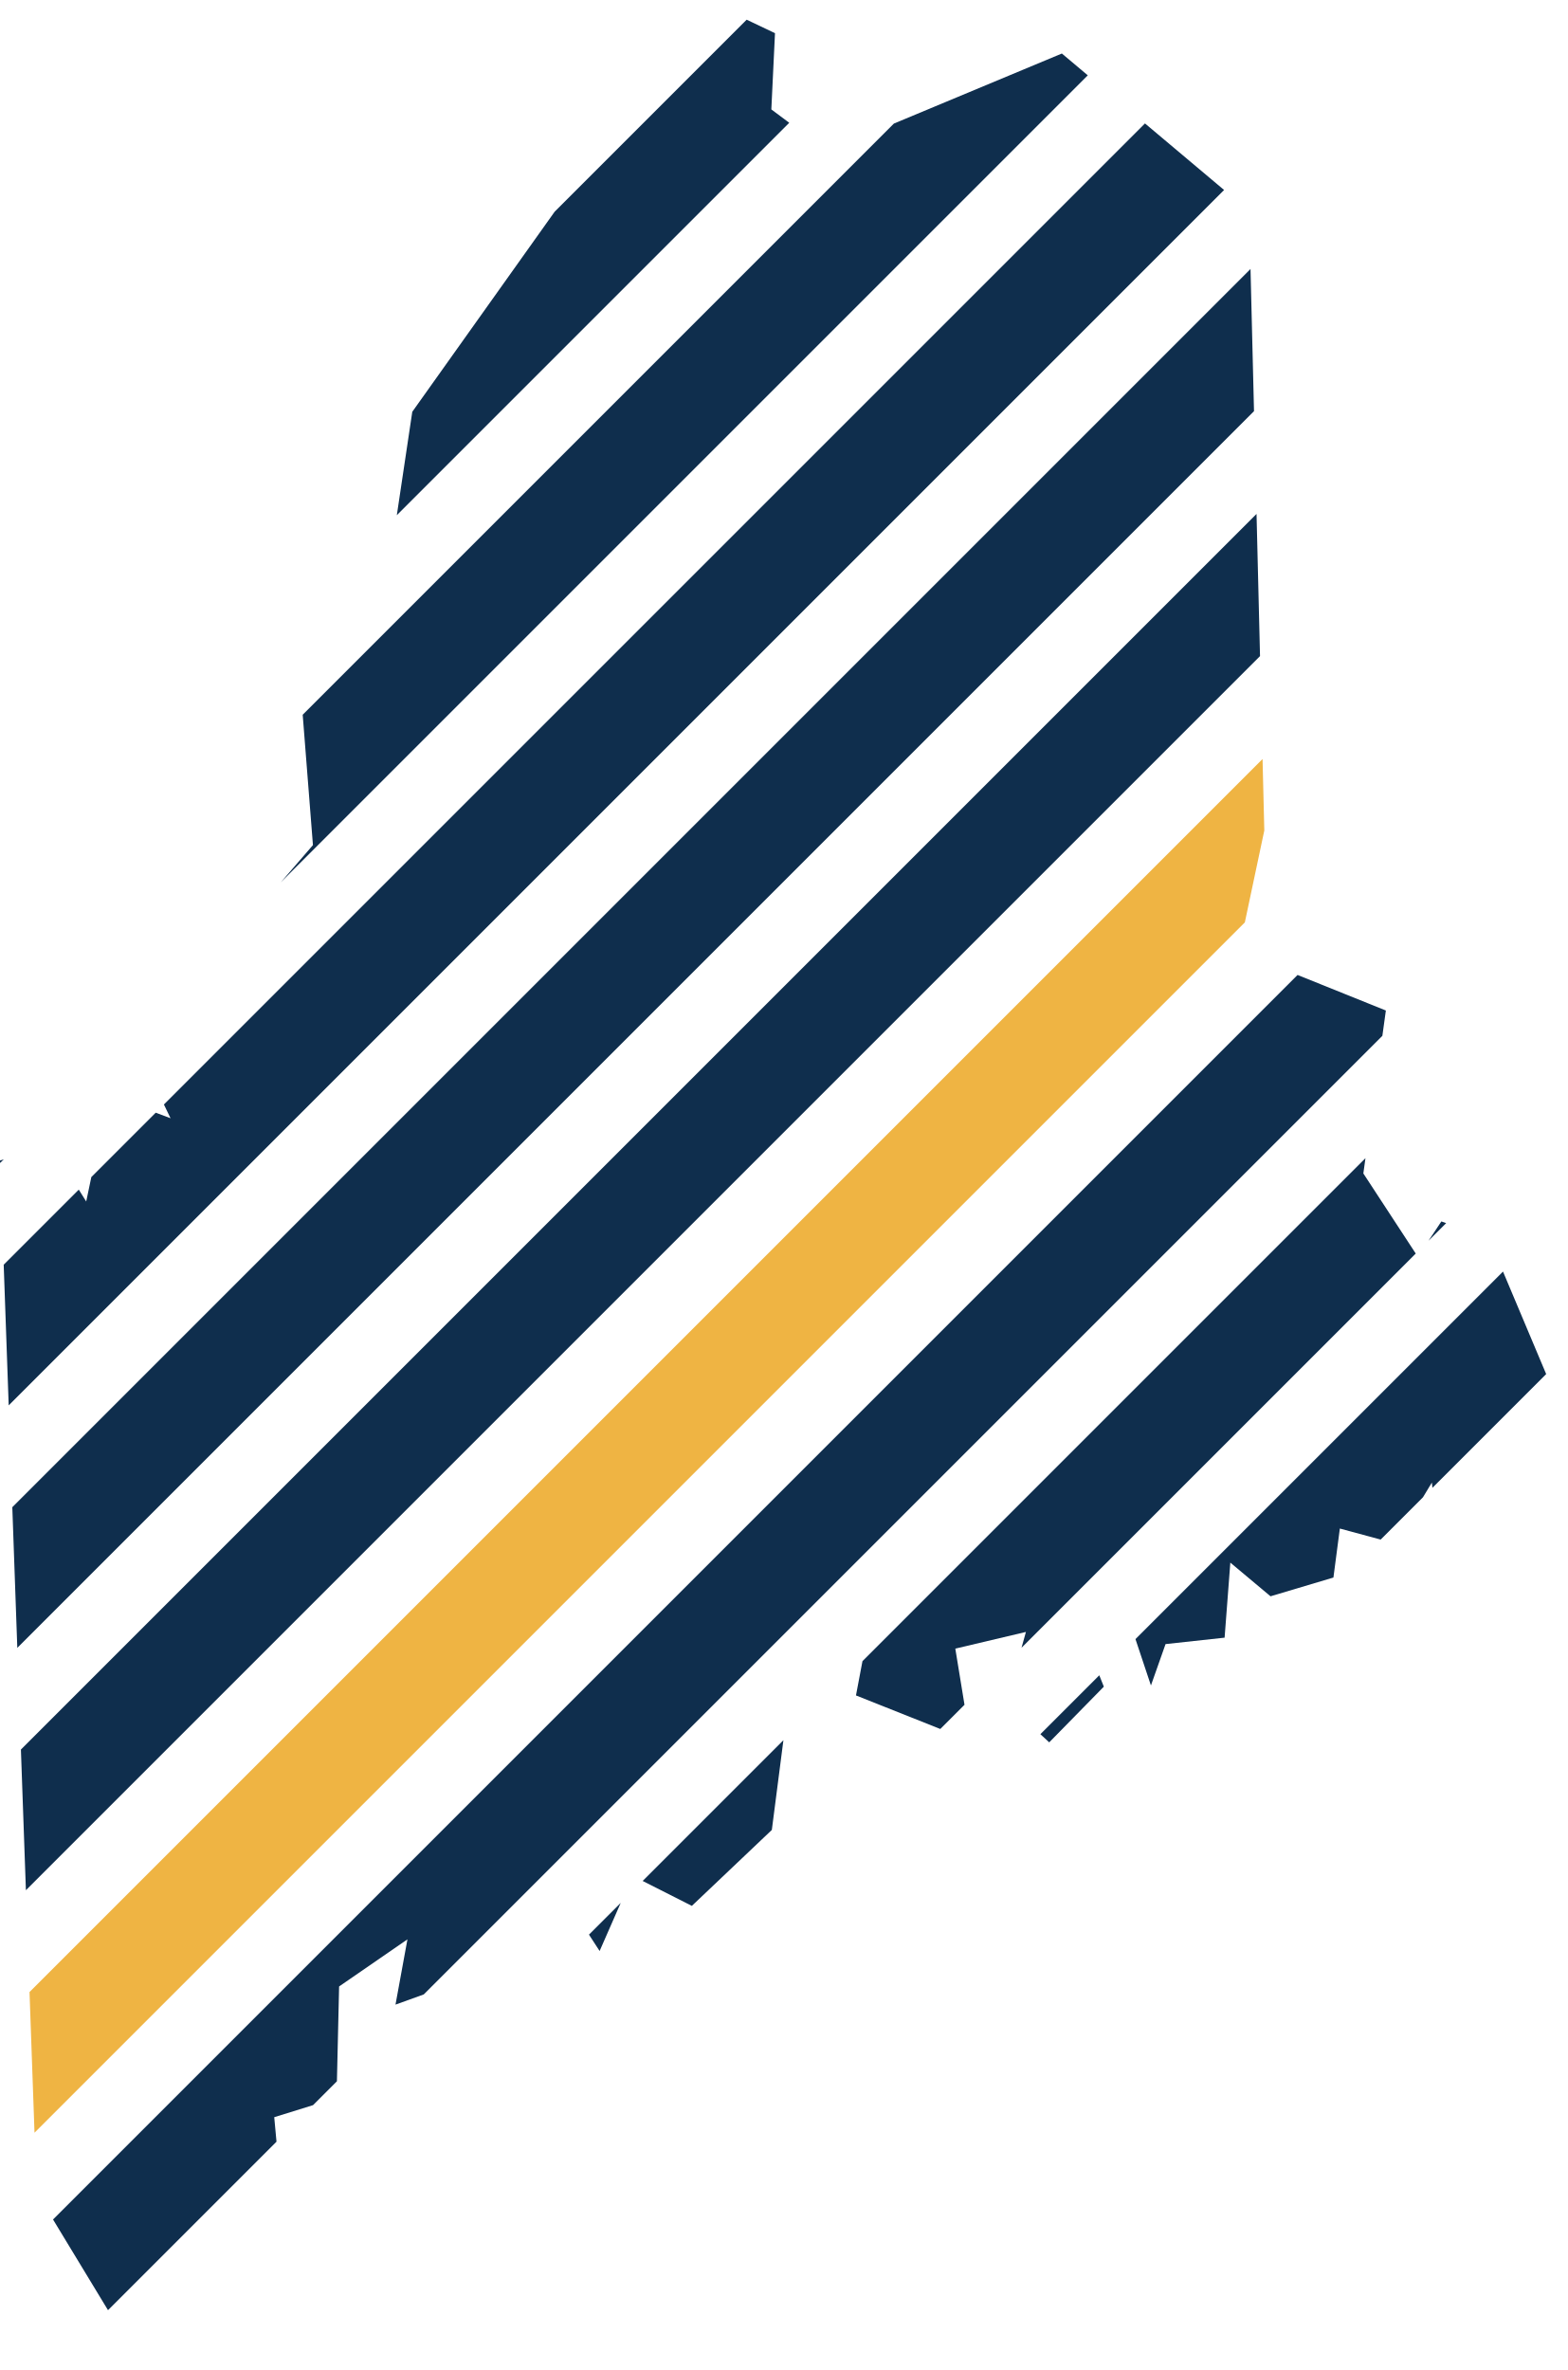
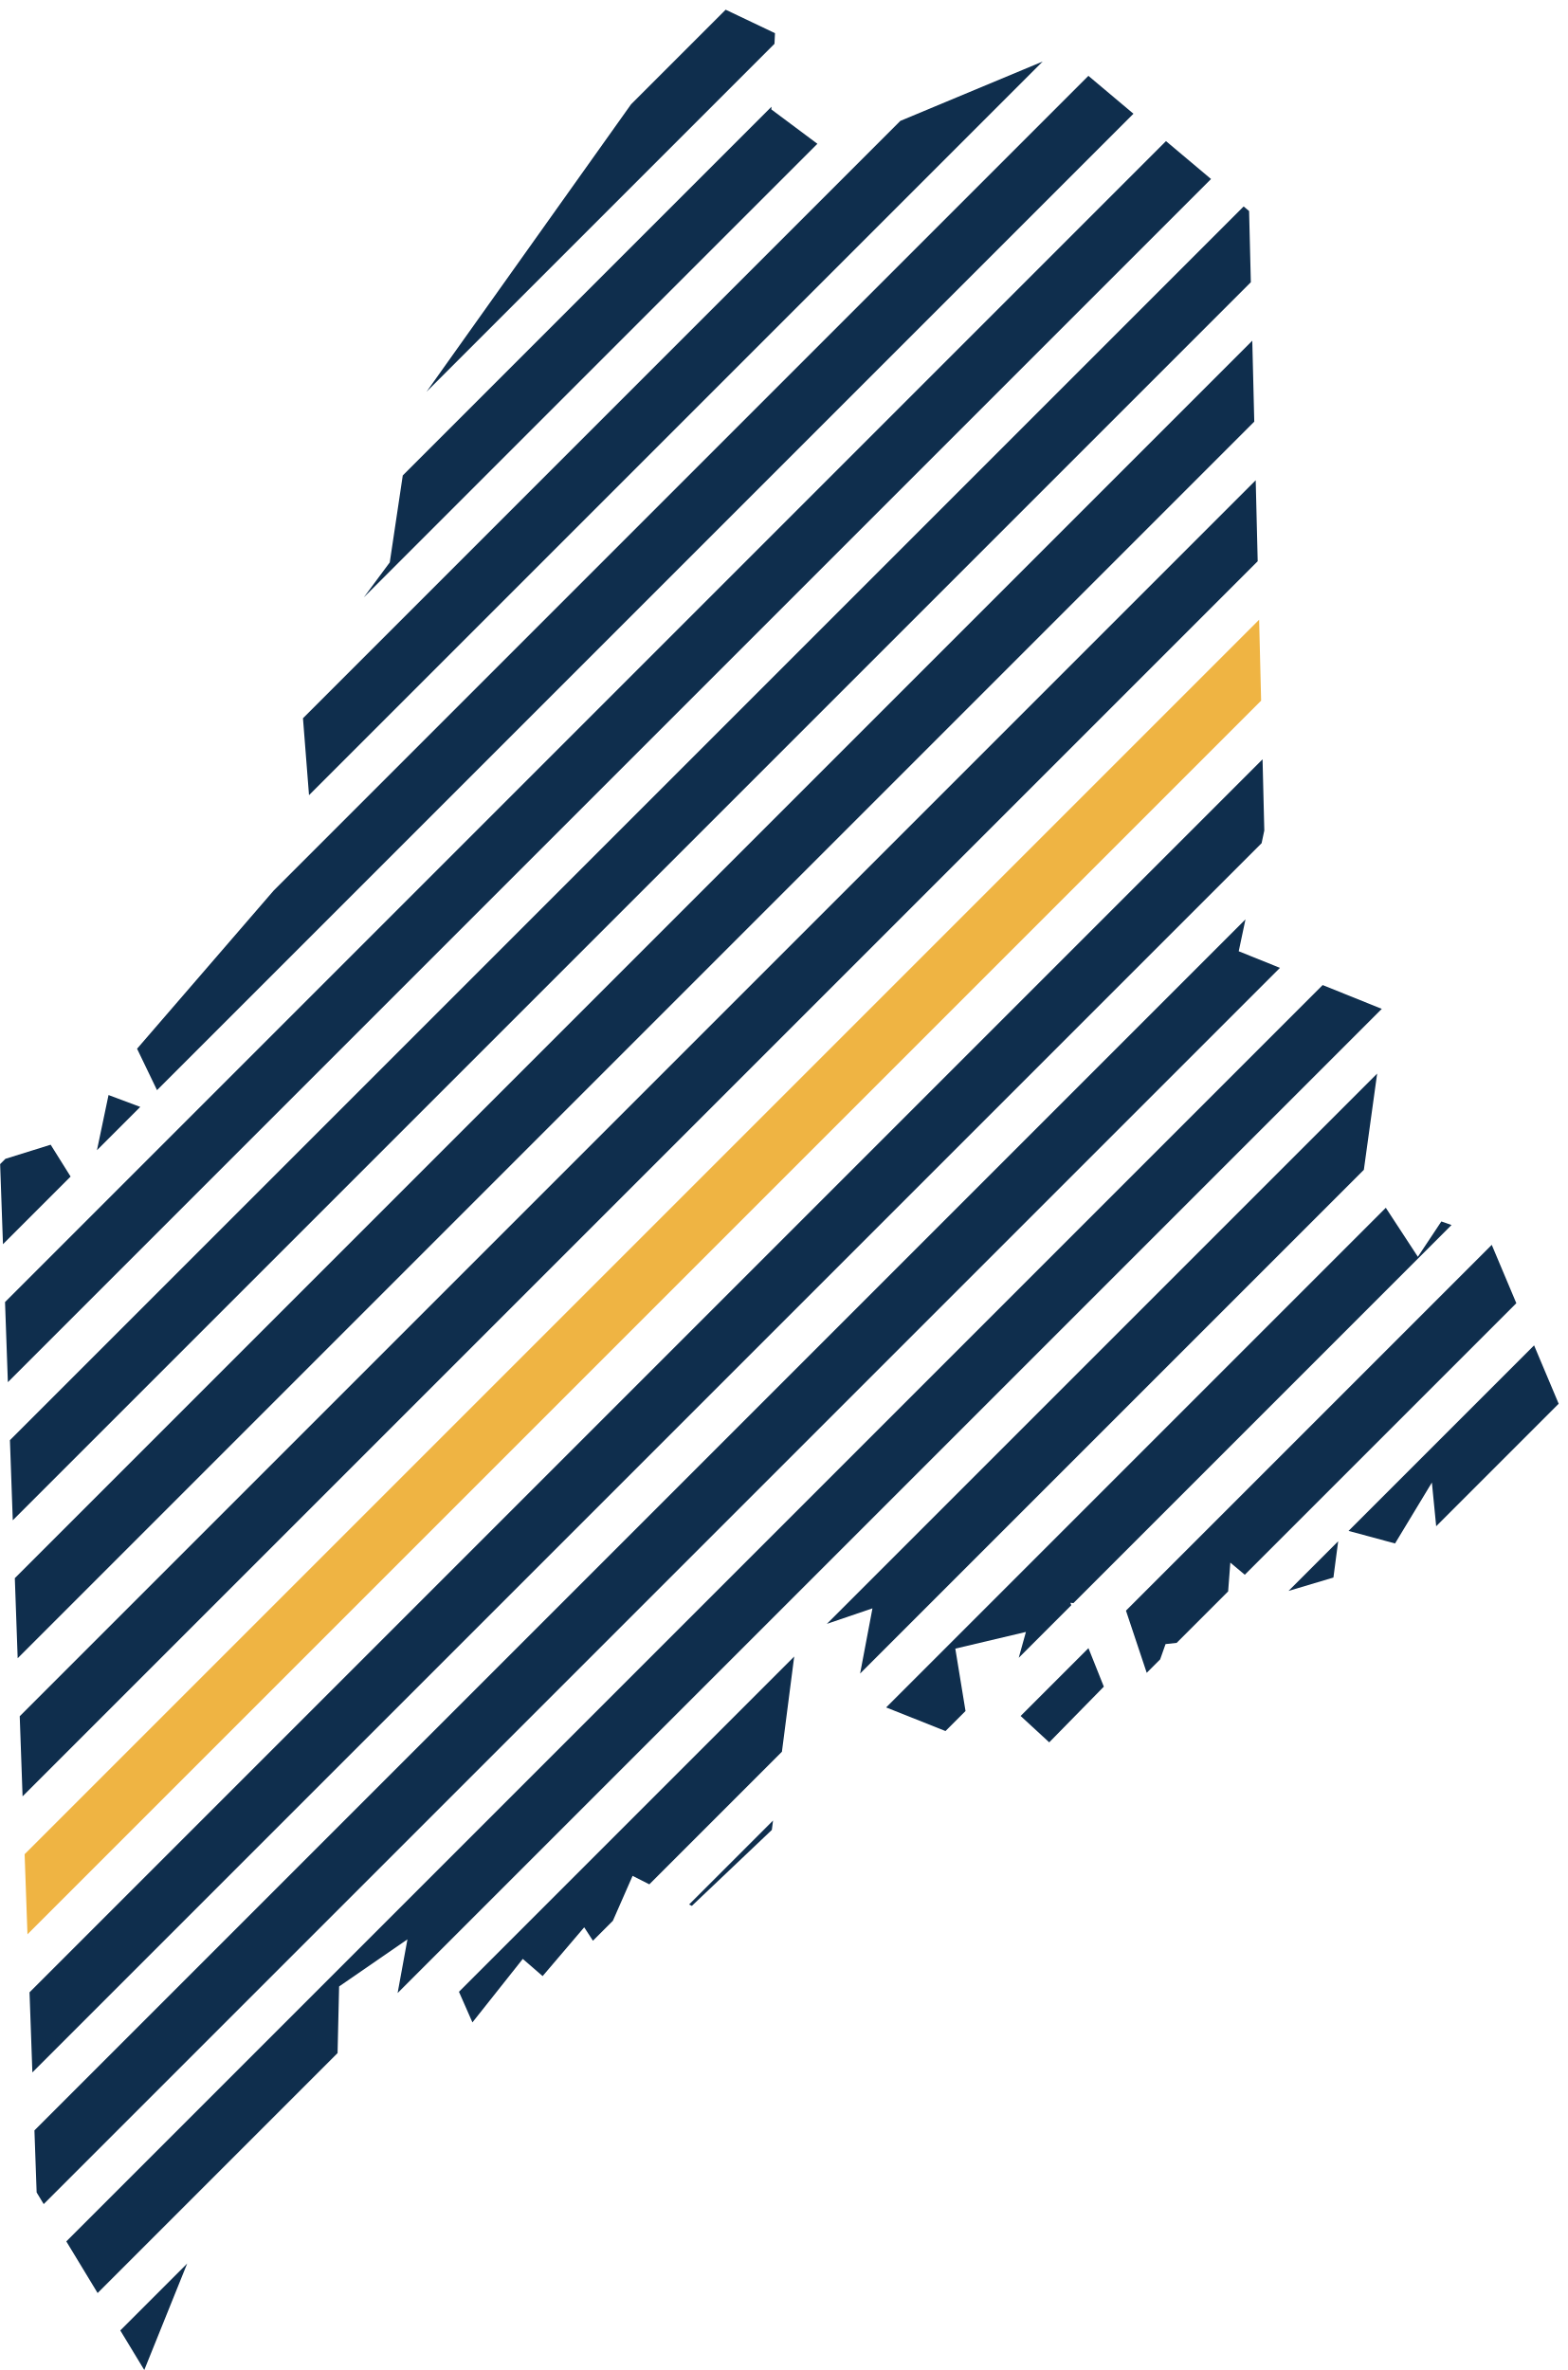
<svg xmlns="http://www.w3.org/2000/svg" viewBox="0 0 158.745 240" width="158.745" height="240" role="img" aria-label="Generation Maine">
  <defs>
    <clipPath id="v3">
      <path d="M78.48 3.36 L78.11 11.08 L83.79 15.32 L107.53 5.42 L126.49 21.37 L128.03 84.10 L125.44 96.33 L140.34 102.33 L138.06 118.83 L143.58 127.27 L145.96 123.69 L150.78 125.39 L158.74 144.29 L145.58 156.03 L145.00 150.13 L141.27 156.30 L135.68 154.79 L135.03 159.75 L128.66 161.65 L124.59 158.24 L124.01 165.84 L118.03 166.49 L116.55 170.68 L113.92 162.80 L108.39 162.31 L111.78 170.80 L106.25 176.44 L101.90 172.43 L103.89 165.26 L96.74 166.95 L98.27 176.30 L86.68 171.69 L88.35 162.87 L80.72 165.47 L78.16 185.31 L70.06 193.00 L64.06 189.96 L60.72 197.57 L59.16 195.17 L54.95 200.11 L52.94 198.37 L47.84 204.80 L46.09 200.82 L40.05 203.00 L41.26 196.39 L34.34 201.16 L34.08 212.44 L27.77 214.40 L28.21 219.15 L20.37 225.71 L14.61 240.00 L3.71 222.02 L0.00 117.52 L5.13 115.92 L8.73 121.67 L10.99 110.89 L17.27 113.24 L13.88 106.20 L31.69 85.58 L30.40 69.17 L39.47 56.95 L41.75 41.70 L71.42 0.00Z" />
    </clipPath>
  </defs>
  <g clip-path="url(#v3)">
    <g transform="rotate(45 79.37246 120.0)">
-       <rect x="-60.65" y="-144.00" width="10.43" height="528.00" fill="#0F2E4D" />
-       <rect x="-42.68" y="-144.00" width="10.43" height="528.00" fill="#0F2E4D" />
-       <rect x="-24.70" y="-144.00" width="10.43" height="528.00" fill="#0F2E4D" />
-       <rect x="-6.73" y="-144.00" width="10.43" height="528.00" fill="#0F2E4D" />
-       <rect x="11.25" y="-144.00" width="10.43" height="528.00" fill="#0F2E4D" />
-       <rect x="29.22" y="-144.00" width="10.43" height="528.00" fill="#0F2E4D" />
-       <rect x="47.20" y="-144.00" width="10.43" height="528.00" fill="#0F2E4D" />
-       <rect x="65.17" y="-144.00" width="10.43" height="528.00" fill="#0F2E4D" />
-       <rect x="83.15" y="-144.00" width="10.43" height="528.00" fill="#EFB443" />
-       <rect x="101.12" y="-144.00" width="10.43" height="528.00" fill="#0F2E4D" />
-       <rect x="119.10" y="-144.00" width="10.43" height="528.00" fill="#0F2E4D" />
-       <rect x="137.07" y="-144.00" width="10.43" height="528.00" fill="#0F2E4D" />
-       <rect x="155.05" y="-144.00" width="10.43" height="528.00" fill="#0F2E4D" />
-       <rect x="173.02" y="-144.00" width="10.43" height="528.00" fill="#0F2E4D" />
-       <rect x="191.00" y="-144.00" width="10.43" height="528.00" fill="#0F2E4D" />
-       <rect x="208.97" y="-144.00" width="10.43" height="528.00" fill="#0F2E4D" />
+       <rect x="-8.95" y="-168.00" width="5.94" height="576.00" fill="#0F2E4D" />
+       <rect x="1.28" y="-168.00" width="5.94" height="576.00" fill="#0F2E4D" />
+       <rect x="11.52" y="-168.00" width="5.94" height="576.00" fill="#0F2E4D" />
+       <rect x="21.76" y="-168.00" width="5.94" height="576.00" fill="#0F2E4D" />
+       <rect x="31.99" y="-168.00" width="5.94" height="576.00" fill="#0F2E4D" />
+       <rect x="42.23" y="-168.00" width="5.94" height="576.00" fill="#0F2E4D" />
+       <rect x="52.46" y="-168.00" width="5.94" height="576.00" fill="#0F2E4D" />
+       <rect x="62.70" y="-168.00" width="5.94" height="576.00" fill="#0F2E4D" />
+       <rect x="72.93" y="-168.00" width="5.94" height="576.00" fill="#EFB443" />
+       <rect x="83.17" y="-168.00" width="5.94" height="576.00" fill="#0F2E4D" />
+       <rect x="93.41" y="-168.00" width="5.94" height="576.00" fill="#0F2E4D" />
+       <rect x="103.64" y="-168.00" width="5.94" height="576.00" fill="#0F2E4D" />
+       <rect x="113.88" y="-168.00" width="5.94" height="576.00" fill="#0F2E4D" />
+       <rect x="124.11" y="-168.00" width="5.94" height="576.00" fill="#0F2E4D" />
+       <rect x="134.35" y="-168.00" width="5.94" height="576.00" fill="#0F2E4D" />
+       <rect x="144.58" y="-168.00" width="5.94" height="576.00" fill="#0F2E4D" />
    </g>
  </g>
</svg>
